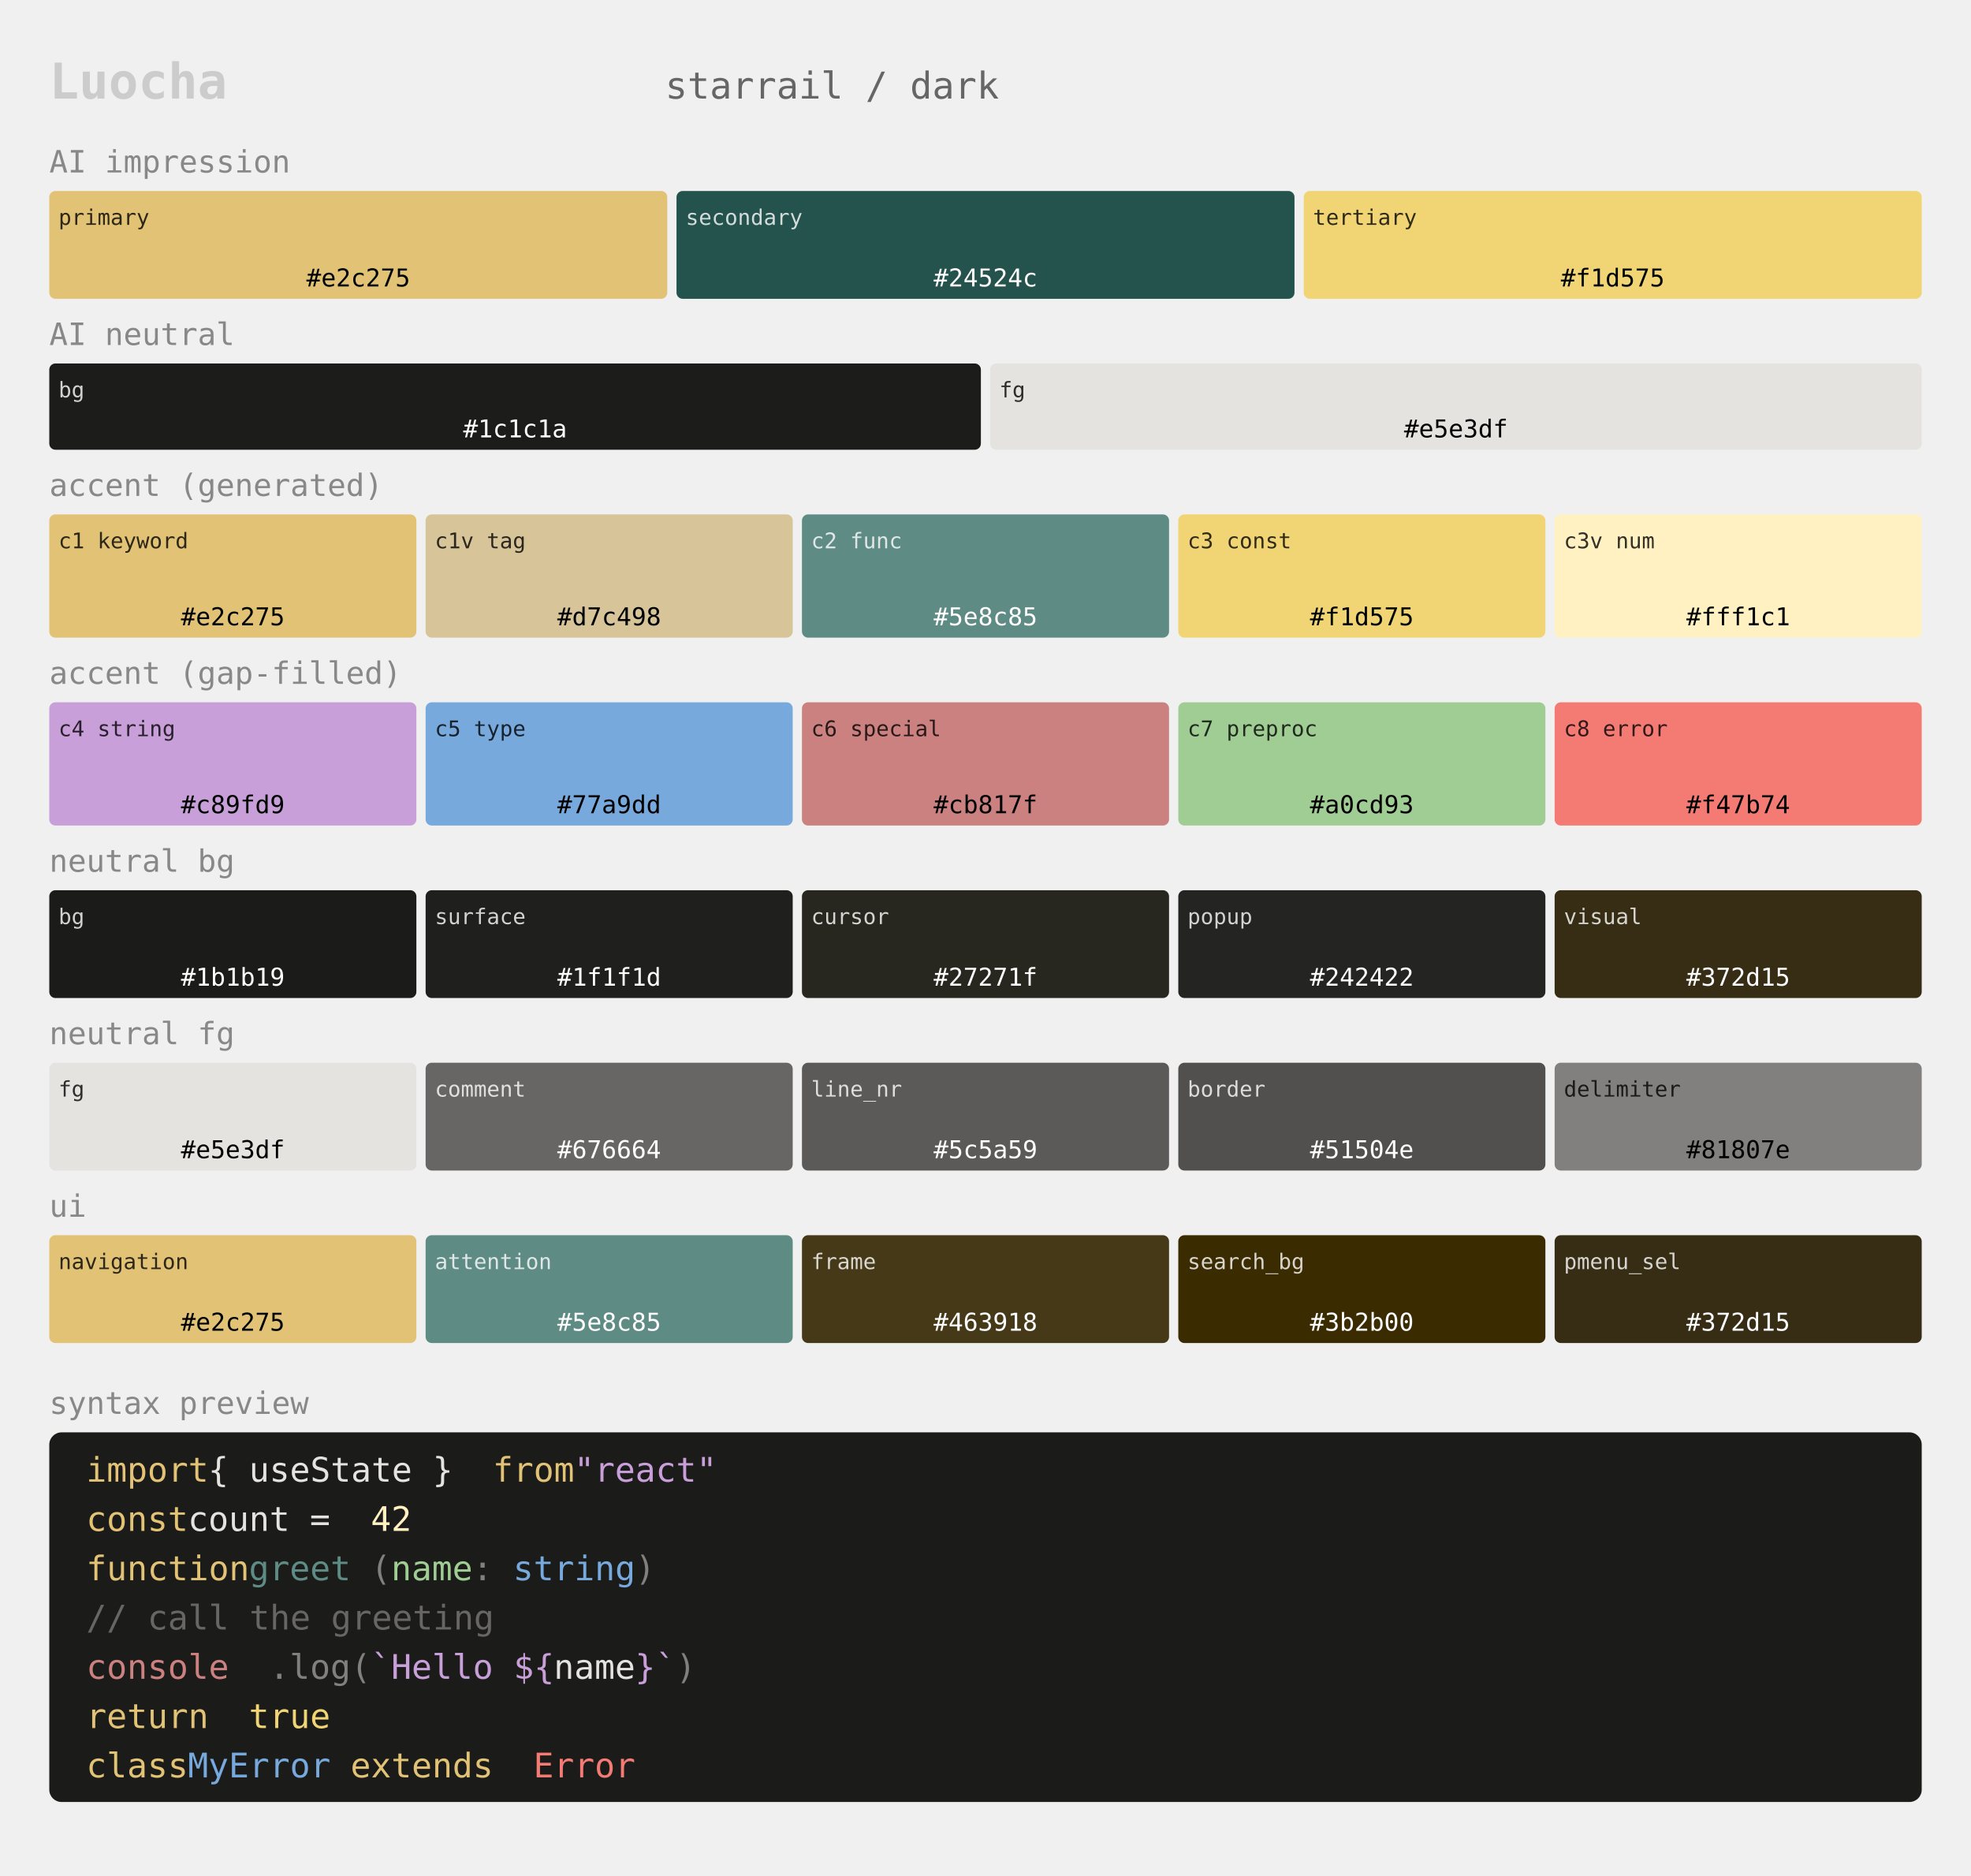
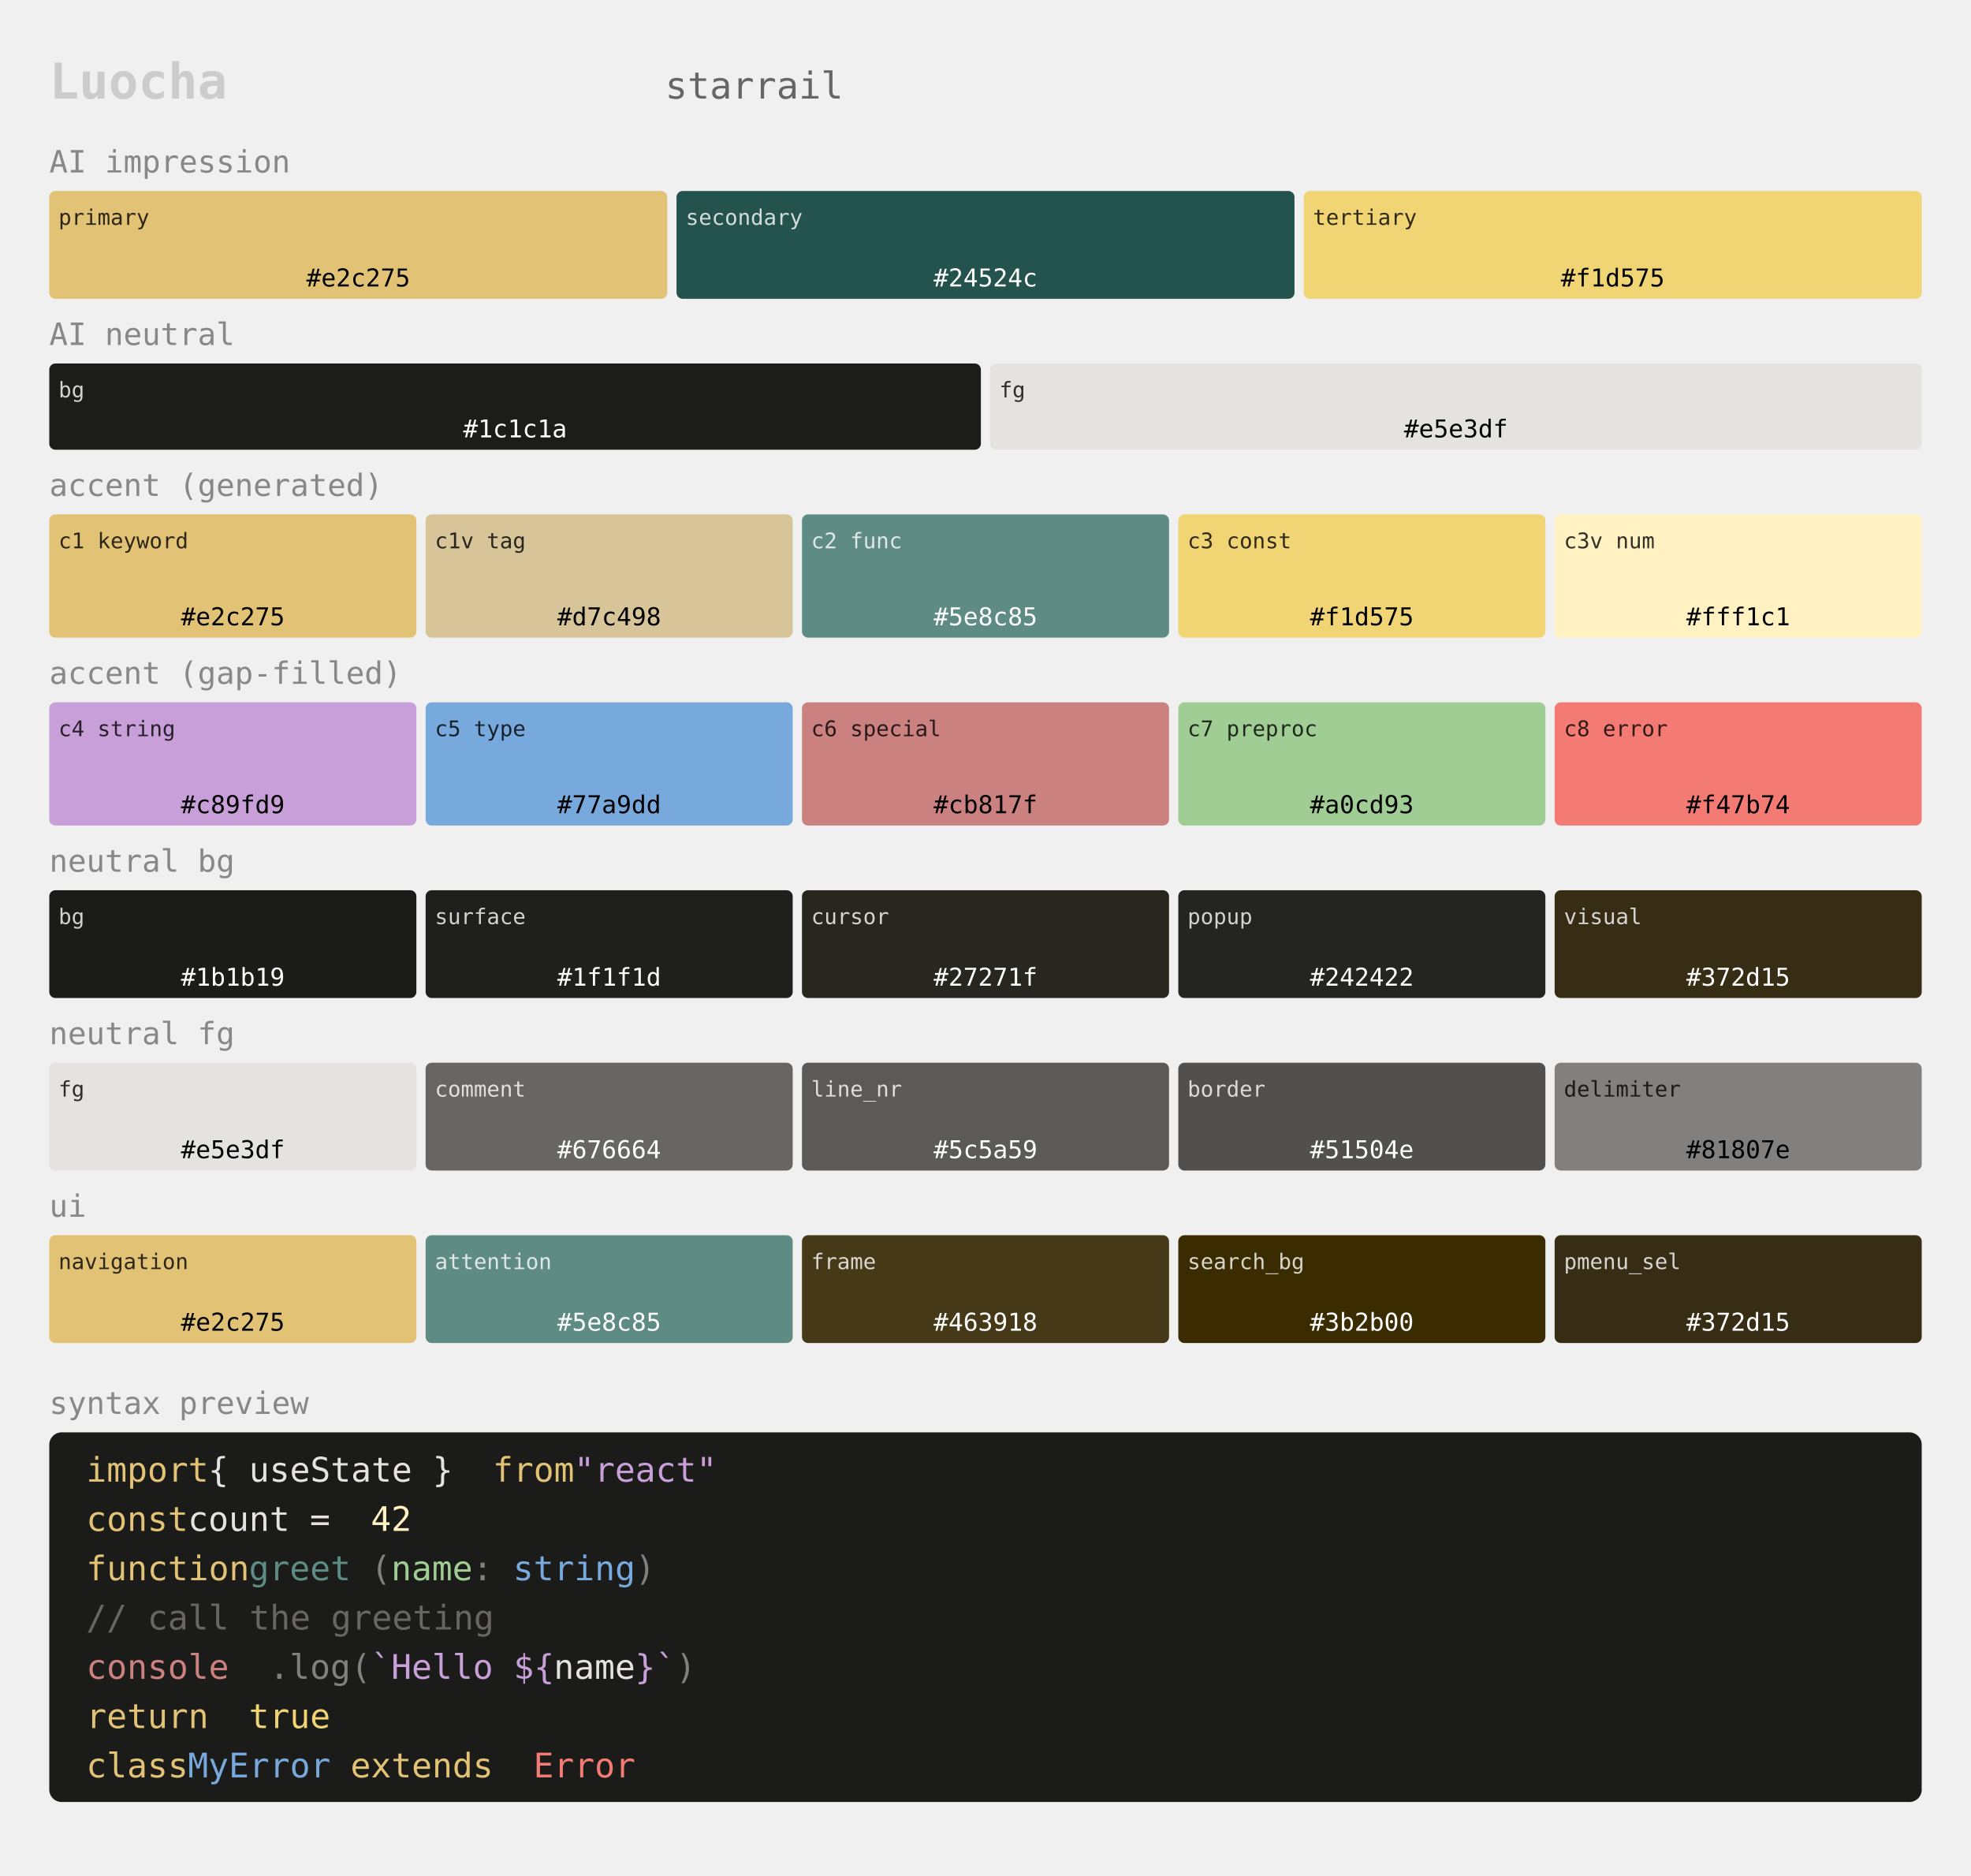
<svg xmlns="http://www.w3.org/2000/svg" width="640" height="609" style="background:#0a0a0a; font-family:ui-monospace,monospace;">
  <text x="16" y="32" fill="#ccc" font-size="16" font-weight="bold">Luocha</text>
-   <text x="216" y="32" fill="#666" font-size="12">starrail / dark</text>
+   <text x="216" y="32" fill="#666" font-size="12">starrail</text>
  <text x="16" y="56" fill="#888" font-size="10">AI impression</text>
  <rect x="16" y="62" width="200.667" height="35" fill="#e2c275" rx="2" />
  <text x="19" y="73" fill="#000000" font-size="7" opacity="0.8">primary</text>
  <text x="116.333" y="93" fill="#000000" font-size="8" text-anchor="middle">#e2c275</text>
  <rect x="219.667" y="62" width="200.667" height="35" fill="#24524c" rx="2" />
  <text x="222.667" y="73" fill="#ffffff" font-size="7" opacity="0.8">secondary</text>
  <text x="320" y="93" fill="#ffffff" font-size="8" text-anchor="middle">#24524c</text>
  <rect x="423.333" y="62" width="200.667" height="35" fill="#f1d575" rx="2" />
  <text x="426.333" y="73" fill="#000000" font-size="7" opacity="0.8">tertiary</text>
  <text x="523.667" y="93" fill="#000000" font-size="8" text-anchor="middle">#f1d575</text>
  <text x="16" y="112" fill="#888" font-size="10">AI neutral</text>
  <rect x="16" y="118" width="302.5" height="28" fill="#1c1c1a" rx="2" />
  <text x="19" y="129" fill="#ffffff" font-size="7" opacity="0.8">bg</text>
  <text x="167.25" y="142" fill="#ffffff" font-size="8" text-anchor="middle">#1c1c1a</text>
  <rect x="321.5" y="118" width="302.5" height="28" fill="#e5e3df" rx="2" />
  <text x="324.5" y="129" fill="#000000" font-size="7" opacity="0.8">fg</text>
  <text x="472.75" y="142" fill="#000000" font-size="8" text-anchor="middle">#e5e3df</text>
  <text x="16" y="161" fill="#888" font-size="10">accent (generated)</text>
  <rect x="16" y="167" width="119.2" height="40" fill="#e2c275" rx="2" />
  <text x="19" y="178" fill="#000000" font-size="7" opacity="0.8">c1 keyword</text>
  <text x="75.6" y="203" fill="#000000" font-size="8" text-anchor="middle">#e2c275</text>
  <rect x="138.2" y="167" width="119.2" height="40" fill="#d7c498" rx="2" />
  <text x="141.2" y="178" fill="#000000" font-size="7" opacity="0.8">c1v tag</text>
  <text x="197.8" y="203" fill="#000000" font-size="8" text-anchor="middle">#d7c498</text>
  <rect x="260.4" y="167" width="119.2" height="40" fill="#5e8c85" rx="2" />
  <text x="263.4" y="178" fill="#ffffff" font-size="7" opacity="0.8">c2 func</text>
  <text x="320" y="203" fill="#ffffff" font-size="8" text-anchor="middle">#5e8c85</text>
  <rect x="382.6" y="167" width="119.2" height="40" fill="#f1d575" rx="2" />
  <text x="385.6" y="178" fill="#000000" font-size="7" opacity="0.8">c3 const</text>
  <text x="442.2" y="203" fill="#000000" font-size="8" text-anchor="middle">#f1d575</text>
  <rect x="504.8" y="167" width="119.2" height="40" fill="#fff1c1" rx="2" />
  <text x="507.8" y="178" fill="#000000" font-size="7" opacity="0.8">c3v num</text>
  <text x="564.4" y="203" fill="#000000" font-size="8" text-anchor="middle">#fff1c1</text>
  <text x="16" y="222" fill="#888" font-size="10">accent (gap-filled)</text>
  <rect x="16" y="228" width="119.2" height="40" fill="#c89fd9" rx="2" />
  <text x="19" y="239" fill="#000000" font-size="7" opacity="0.8">c4 string</text>
  <text x="75.6" y="264" fill="#000000" font-size="8" text-anchor="middle">#c89fd9</text>
  <rect x="138.2" y="228" width="119.2" height="40" fill="#77a9dd" rx="2" />
  <text x="141.2" y="239" fill="#000000" font-size="7" opacity="0.8">c5 type</text>
  <text x="197.8" y="264" fill="#000000" font-size="8" text-anchor="middle">#77a9dd</text>
  <rect x="260.4" y="228" width="119.2" height="40" fill="#cb817f" rx="2" />
  <text x="263.4" y="239" fill="#000000" font-size="7" opacity="0.8">c6 special</text>
  <text x="320" y="264" fill="#000000" font-size="8" text-anchor="middle">#cb817f</text>
  <rect x="382.6" y="228" width="119.2" height="40" fill="#a0cd93" rx="2" />
  <text x="385.6" y="239" fill="#000000" font-size="7" opacity="0.8">c7 preproc</text>
  <text x="442.2" y="264" fill="#000000" font-size="8" text-anchor="middle">#a0cd93</text>
  <rect x="504.8" y="228" width="119.2" height="40" fill="#f47b74" rx="2" />
  <text x="507.8" y="239" fill="#000000" font-size="7" opacity="0.8">c8 error</text>
  <text x="564.4" y="264" fill="#000000" font-size="8" text-anchor="middle">#f47b74</text>
  <text x="16" y="283" fill="#888" font-size="10">neutral bg</text>
  <rect x="16" y="289" width="119.2" height="35" fill="#1b1b19" rx="2" />
  <text x="19" y="300" fill="#ffffff" font-size="7" opacity="0.8">bg</text>
  <text x="75.6" y="320" fill="#ffffff" font-size="8" text-anchor="middle">#1b1b19</text>
  <rect x="138.2" y="289" width="119.2" height="35" fill="#1f1f1d" rx="2" />
  <text x="141.2" y="300" fill="#ffffff" font-size="7" opacity="0.8">surface</text>
  <text x="197.8" y="320" fill="#ffffff" font-size="8" text-anchor="middle">#1f1f1d</text>
  <rect x="260.4" y="289" width="119.2" height="35" fill="#27271f" rx="2" />
  <text x="263.4" y="300" fill="#ffffff" font-size="7" opacity="0.8">cursor</text>
  <text x="320" y="320" fill="#ffffff" font-size="8" text-anchor="middle">#27271f</text>
  <rect x="382.6" y="289" width="119.2" height="35" fill="#242422" rx="2" />
  <text x="385.6" y="300" fill="#ffffff" font-size="7" opacity="0.8">popup</text>
  <text x="442.2" y="320" fill="#ffffff" font-size="8" text-anchor="middle">#242422</text>
  <rect x="504.8" y="289" width="119.2" height="35" fill="#372d15" rx="2" />
  <text x="507.8" y="300" fill="#ffffff" font-size="7" opacity="0.8">visual</text>
  <text x="564.4" y="320" fill="#ffffff" font-size="8" text-anchor="middle">#372d15</text>
  <text x="16" y="339" fill="#888" font-size="10">neutral fg</text>
  <rect x="16" y="345" width="119.2" height="35" fill="#e5e3df" rx="2" />
  <text x="19" y="356" fill="#000000" font-size="7" opacity="0.8">fg</text>
  <text x="75.6" y="376" fill="#000000" font-size="8" text-anchor="middle">#e5e3df</text>
  <rect x="138.2" y="345" width="119.2" height="35" fill="#676664" rx="2" />
  <text x="141.2" y="356" fill="#ffffff" font-size="7" opacity="0.8">comment</text>
  <text x="197.8" y="376" fill="#ffffff" font-size="8" text-anchor="middle">#676664</text>
  <rect x="260.4" y="345" width="119.2" height="35" fill="#5c5a59" rx="2" />
  <text x="263.4" y="356" fill="#ffffff" font-size="7" opacity="0.8">line_nr</text>
  <text x="320" y="376" fill="#ffffff" font-size="8" text-anchor="middle">#5c5a59</text>
  <rect x="382.6" y="345" width="119.2" height="35" fill="#51504e" rx="2" />
  <text x="385.6" y="356" fill="#ffffff" font-size="7" opacity="0.8">border</text>
  <text x="442.2" y="376" fill="#ffffff" font-size="8" text-anchor="middle">#51504e</text>
  <rect x="504.8" y="345" width="119.2" height="35" fill="#81807e" rx="2" />
  <text x="507.8" y="356" fill="#000000" font-size="7" opacity="0.8">delimiter</text>
  <text x="564.4" y="376" fill="#000000" font-size="8" text-anchor="middle">#81807e</text>
  <text x="16" y="395" fill="#888" font-size="10">ui</text>
  <rect x="16" y="401" width="119.2" height="35" fill="#e2c275" rx="2" />
  <text x="19" y="412" fill="#000000" font-size="7" opacity="0.8">navigation</text>
  <text x="75.6" y="432" fill="#000000" font-size="8" text-anchor="middle">#e2c275</text>
  <rect x="138.2" y="401" width="119.2" height="35" fill="#5e8c85" rx="2" />
  <text x="141.2" y="412" fill="#ffffff" font-size="7" opacity="0.8">attention</text>
  <text x="197.8" y="432" fill="#ffffff" font-size="8" text-anchor="middle">#5e8c85</text>
  <rect x="260.4" y="401" width="119.2" height="35" fill="#463918" rx="2" />
  <text x="263.4" y="412" fill="#ffffff" font-size="7" opacity="0.8">frame</text>
  <text x="320" y="432" fill="#ffffff" font-size="8" text-anchor="middle">#463918</text>
  <rect x="382.6" y="401" width="119.2" height="35" fill="#3b2b00" rx="2" />
  <text x="385.6" y="412" fill="#ffffff" font-size="7" opacity="0.8">search_bg</text>
  <text x="442.2" y="432" fill="#ffffff" font-size="8" text-anchor="middle">#3b2b00</text>
  <rect x="504.8" y="401" width="119.2" height="35" fill="#372d15" rx="2" />
  <text x="507.8" y="412" fill="#ffffff" font-size="7" opacity="0.8">pmenu_sel</text>
  <text x="564.4" y="432" fill="#ffffff" font-size="8" text-anchor="middle">#372d15</text>
  <text x="16" y="459" fill="#888" font-size="10">syntax preview</text>
  <rect x="16" y="465" width="608" height="120" fill="#1b1b19" rx="4" />
  <text x="28" y="481" fill="#e2c275" font-size="11" font-family="monospace">import</text>
  <text x="67.6" y="481" fill="#e5e3df" font-size="11" font-family="monospace"> { useState } </text>
  <text x="160" y="481" fill="#e2c275" font-size="11" font-family="monospace">from</text>
  <text x="186.4" y="481" fill="#c89fd9" font-size="11" font-family="monospace"> "react"</text>
  <text x="28" y="497" fill="#e2c275" font-size="11" font-family="monospace">const</text>
  <text x="61" y="497" fill="#e5e3df" font-size="11" font-family="monospace"> count</text>
  <text x="100.6" y="497" fill="#e5e3df" font-size="11" font-family="monospace"> = </text>
  <text x="120.4" y="497" fill="#fff1c1" font-size="11" font-family="monospace">42</text>
  <text x="28" y="513" fill="#e2c275" font-size="11" font-family="monospace">function</text>
  <text x="80.8" y="513" fill="#5e8c85" font-size="11" font-family="monospace"> greet</text>
  <text x="120.4" y="513" fill="#81807e" font-size="11" font-family="monospace">(</text>
  <text x="127" y="513" fill="#a0cd93" font-size="11" font-family="monospace">name</text>
  <text x="153.4" y="513" fill="#81807e" font-size="11" font-family="monospace">: </text>
  <text x="166.6" y="513" fill="#77a9dd" font-size="11" font-family="monospace">string</text>
  <text x="206.2" y="513" fill="#81807e" font-size="11" font-family="monospace">)</text>
  <text x="28" y="529" fill="#676664" font-size="11" font-family="monospace">  // call the greeting</text>
  <text x="28" y="545" fill="#cb817f" font-size="11" font-family="monospace">  console</text>
  <text x="87.4" y="545" fill="#81807e" font-size="11" font-family="monospace">.log(</text>
  <text x="120.4" y="545" fill="#c89fd9" font-size="11" font-family="monospace">`Hello ${</text>
  <text x="179.8" y="545" fill="#e5e3df" font-size="11" font-family="monospace">name</text>
  <text x="206.2" y="545" fill="#c89fd9" font-size="11" font-family="monospace">}`</text>
  <text x="219.4" y="545" fill="#81807e" font-size="11" font-family="monospace">)</text>
  <text x="28" y="561" fill="#e2c275" font-size="11" font-family="monospace">  return</text>
  <text x="80.8" y="561" fill="#f1d575" font-size="11" font-family="monospace"> true</text>
  <text x="28" y="577" fill="#e2c275" font-size="11" font-family="monospace">class</text>
  <text x="61" y="577" fill="#77a9dd" font-size="11" font-family="monospace"> MyError</text>
  <text x="113.8" y="577" fill="#e2c275" font-size="11" font-family="monospace"> extends </text>
  <text x="173.2" y="577" fill="#f47b74" font-size="11" font-family="monospace">Error</text>
</svg>
